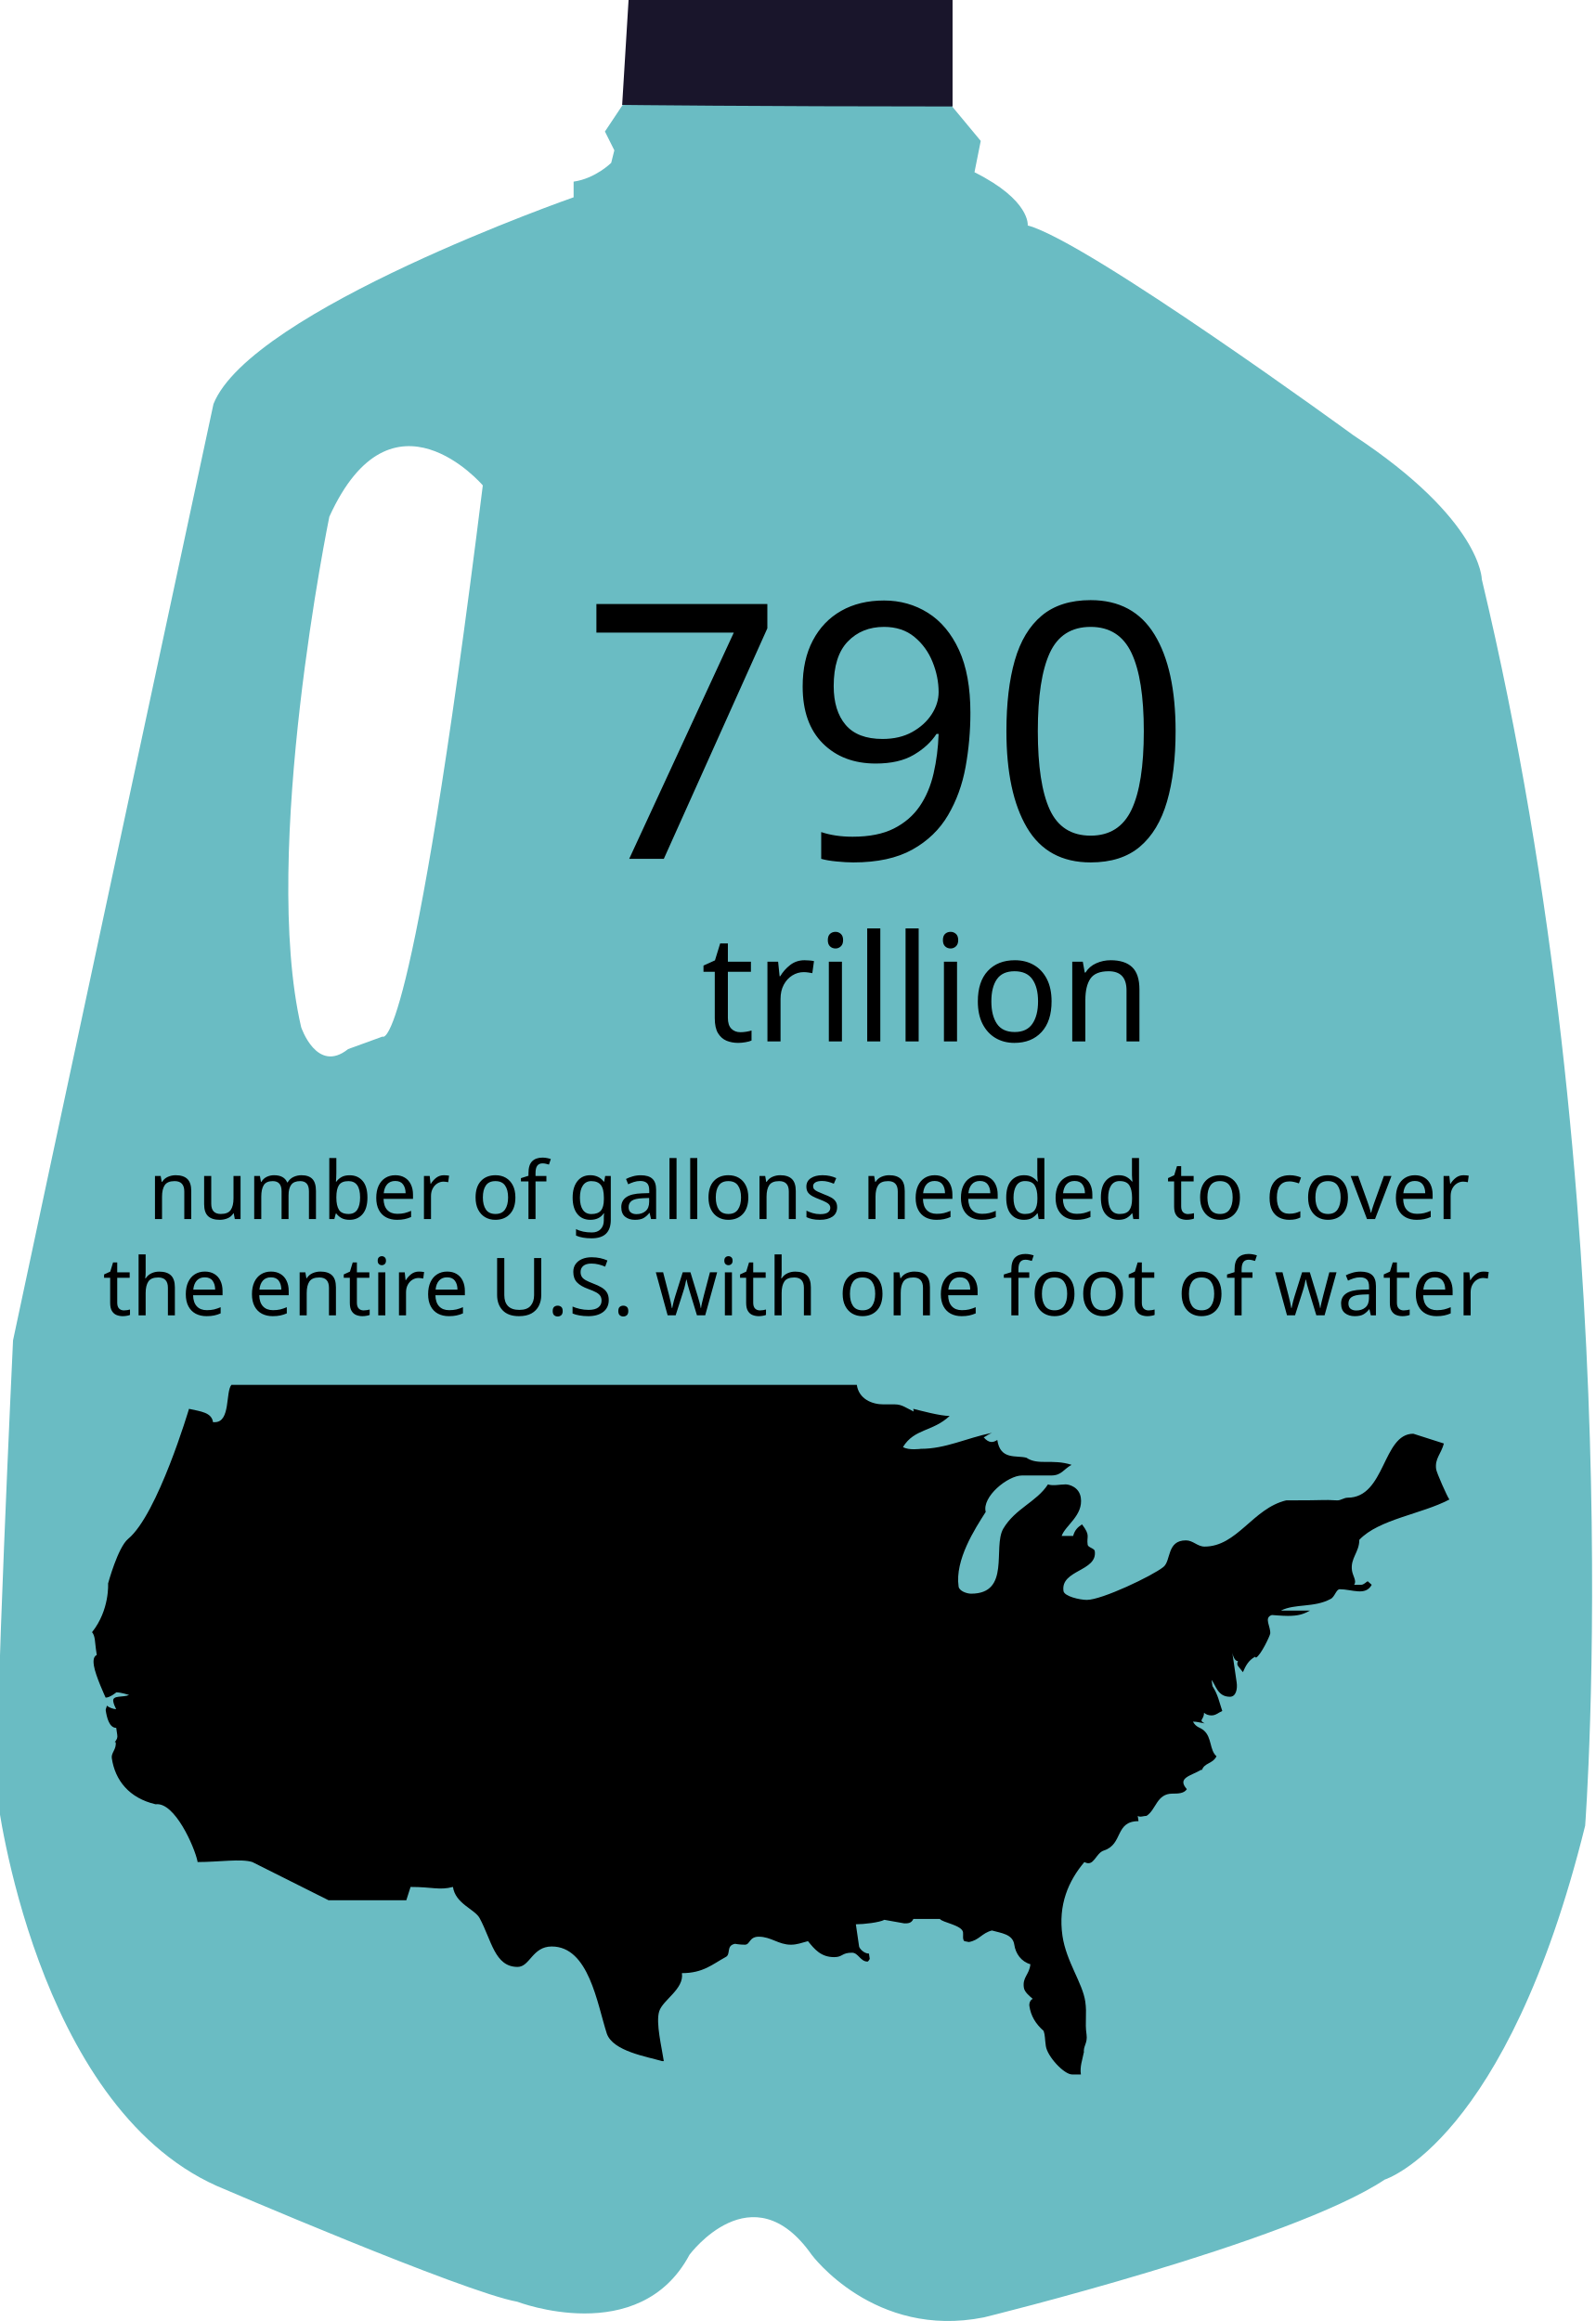
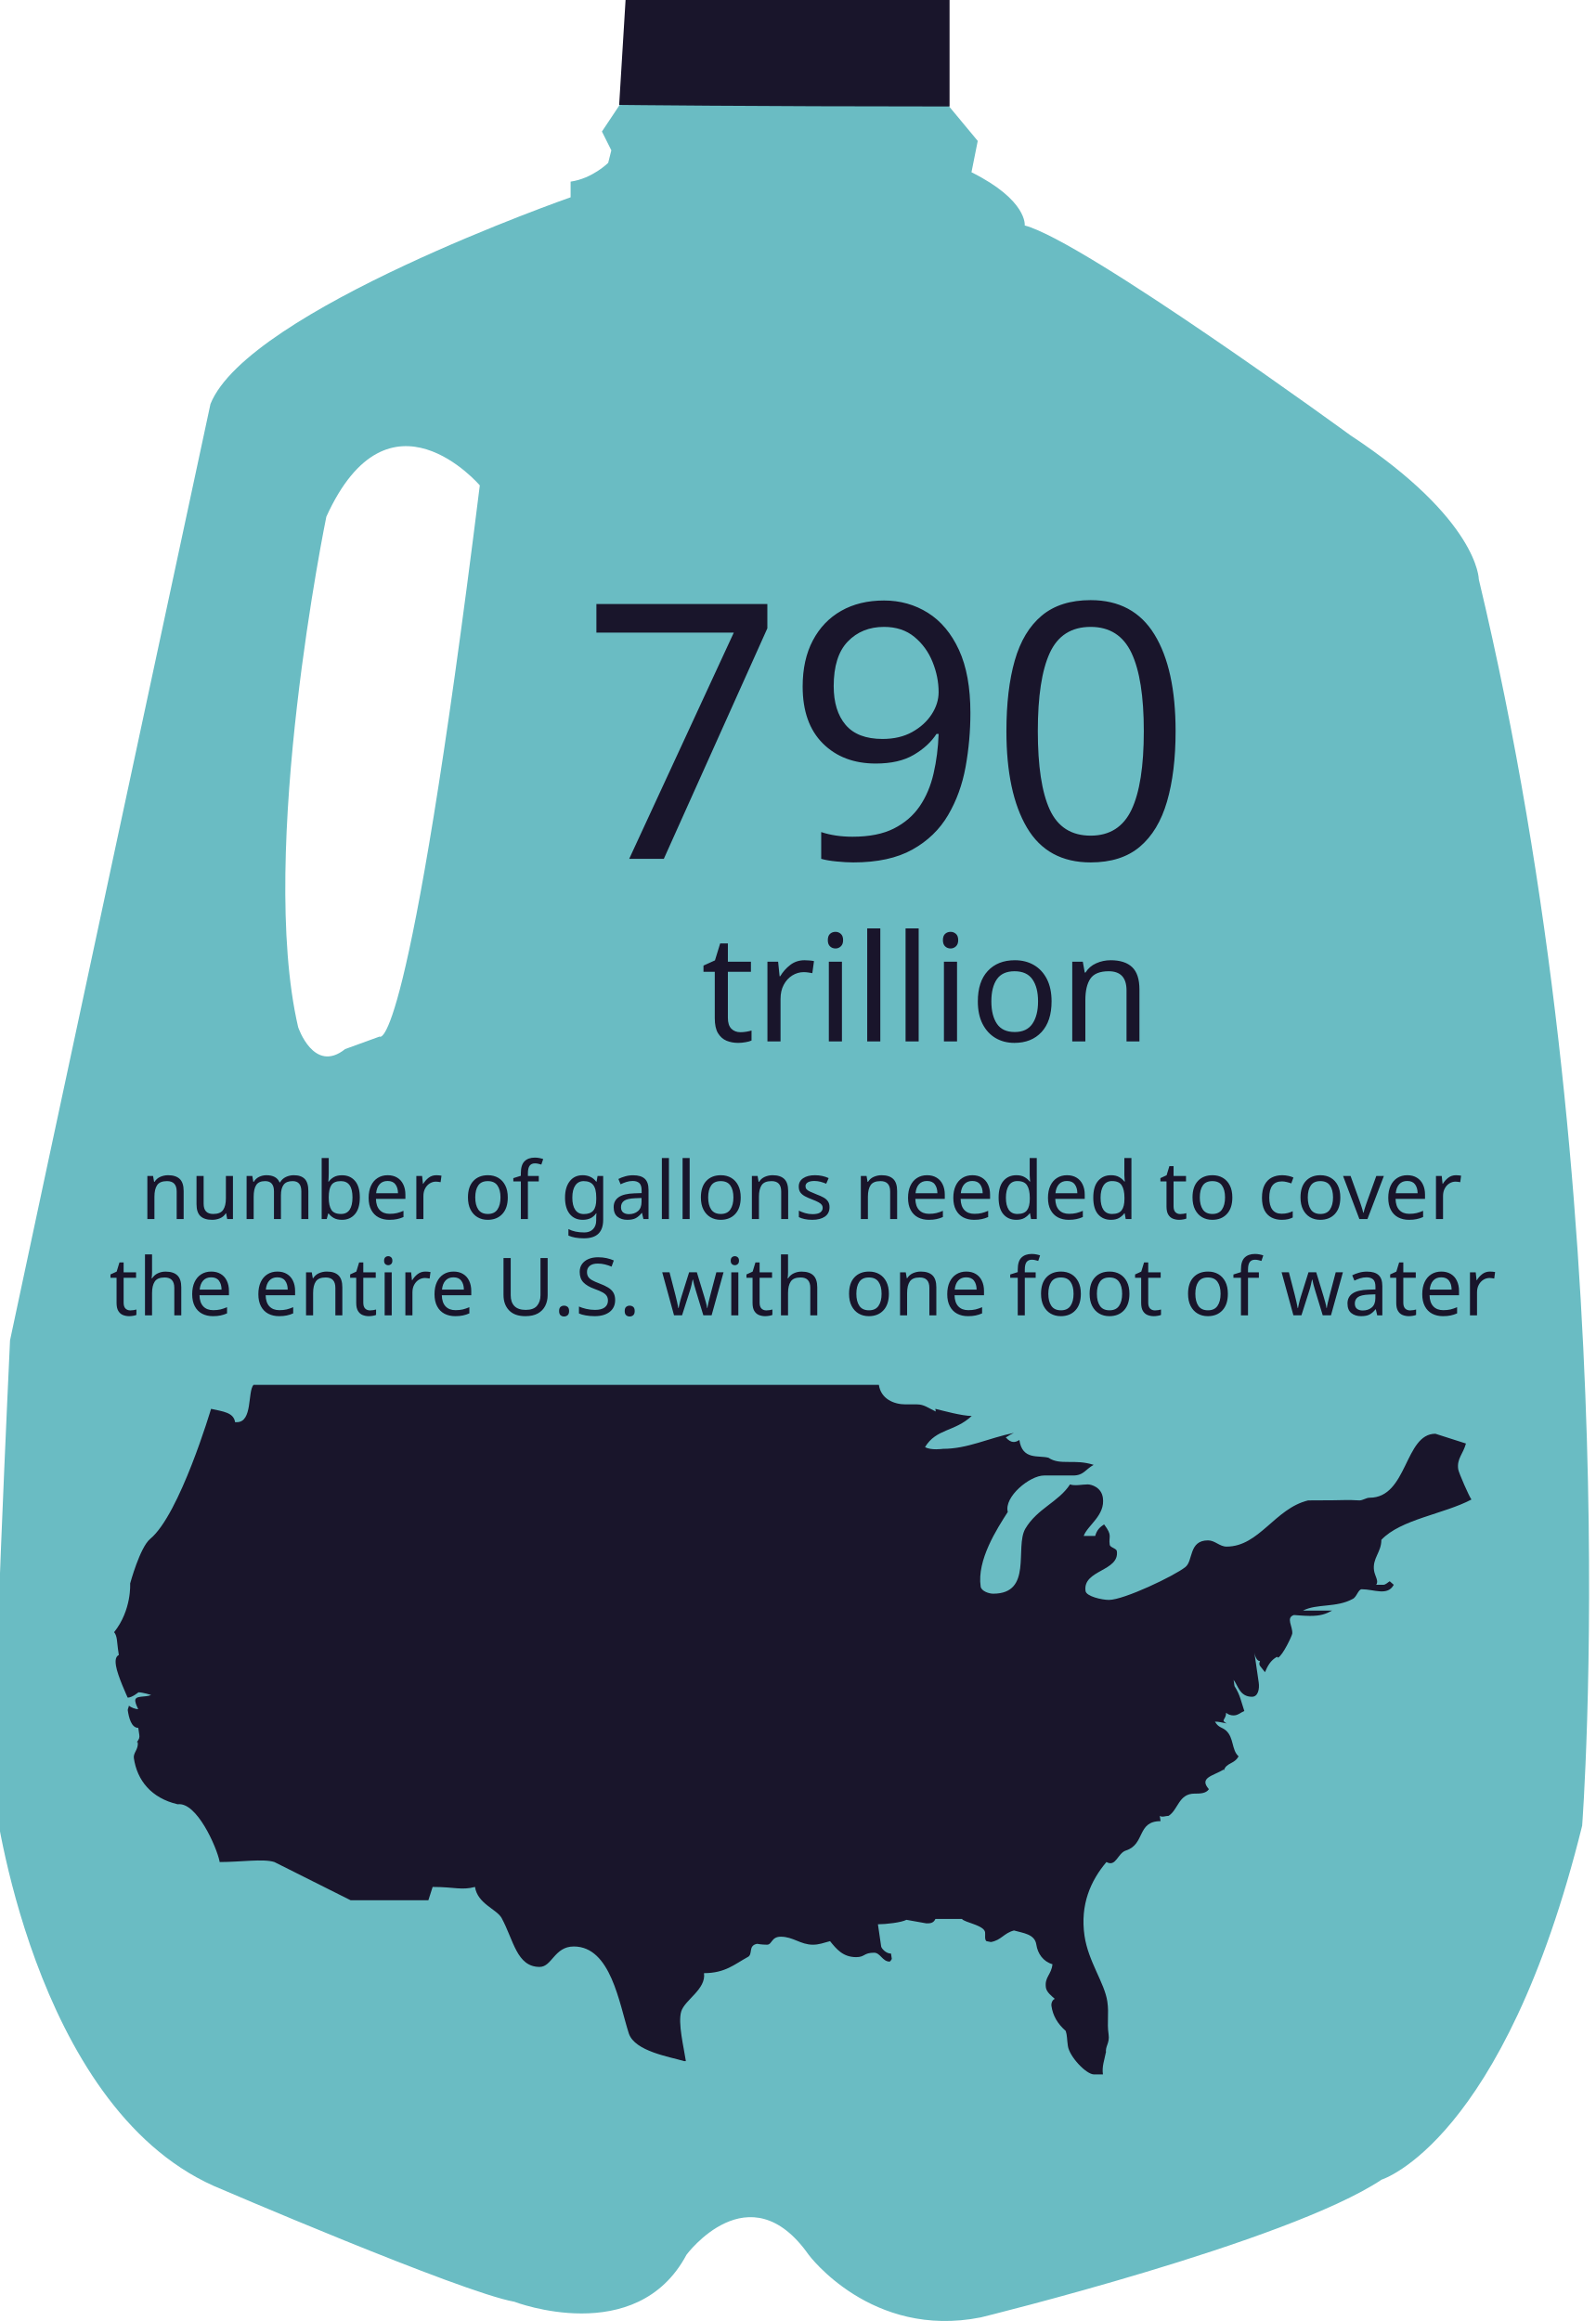
<svg xmlns="http://www.w3.org/2000/svg" version="1.1" id="Layer_1" x="0px" y="0px" width="536.378px" height="780.521px" viewBox="0 0 536.378 780.521" enable-background="new 0 0 536.378 780.521" xml:space="preserve">
  <g>
    <g>
-       <path fill="#6ABCC3" d="M329.794,47.392l-2.105,10.53c18.959,9.479,17.902,17.903,17.902,17.903    c20.011,5.263,109.521,70.558,109.521,70.558c43.176,28.433,43.176,48.442,43.176,48.442    c50.553,211.678,34.752,419.134,34.752,419.134c-26.328,106.364-67.396,119.005-67.396,119.005    C434.048,754.024,330.852,779.3,330.852,779.3c-36.86,7.373-57.922-21.062-57.922-21.062c-20.01-28.436-41.069,0-41.069,0    c-16.853,31.595-57.922,15.798-57.922,15.798c-17.903-3.157-101.101-38.964-101.101-38.964    c-61.081-27.385-73.72-130.586-73.72-130.586c-1.052-20.012,5.267-153.751,5.267-153.751    C9.3,427.212,71.786,135.853,71.786,135.853c12.635-31.595,121.105-69.508,121.105-69.508v-5.267    c7.373-1.051,12.637-6.318,12.637-6.318l1.055-4.212l-3.161-6.318l8.424-12.636l2.175-18.333l100.025,15.161L329.794,47.392z     M162.352,163.23c0,0-30.543-35.806-51.604,10.534c0,0-23.17,112.683-9.479,171.655c0,0,5.267,15.797,15.798,7.373l11.584-4.212    C128.651,348.581,138.13,358.056,162.352,163.23z" />
+       <path fill="#6ABCC3" d="M328.785,47.392l-2.105,10.53c18.959,9.479,17.902,17.903,17.902,17.903    c20.01,5.263,109.521,70.558,109.521,70.558c43.176,28.433,43.176,48.442,43.176,48.442    c50.553,211.678,34.752,419.134,34.752,419.134c-26.328,106.364-67.396,119.005-67.396,119.005    C433.039,754.024,329.841,779.3,329.841,779.3c-36.859,7.373-57.922-21.062-57.922-21.062c-20.01-28.438-41.069,0-41.069,0    c-16.853,31.595-57.922,15.798-57.922,15.798c-17.903-3.157-101.101-38.964-101.101-38.964    c-61.081-27.387-73.72-130.586-73.72-130.586c-1.052-20.014,5.267-153.751,5.267-153.751    c4.915-23.523,67.401-314.882,67.401-314.882C83.41,104.258,191.88,66.345,191.88,66.345v-5.267    c7.373-1.051,12.637-6.318,12.637-6.318l1.055-4.212l-3.161-6.318l8.424-12.636l2.175-18.333l100.027,15.161L328.785,47.392z     M161.342,163.23c0,0-30.543-35.806-51.604,10.534c0,0-23.17,112.683-9.479,171.655c0,0,5.267,15.797,15.798,7.373l11.584-4.212    C127.641,348.581,137.12,358.056,161.342,163.23z" />
    </g>
-     <path fill="#19152B" d="M209.215,35.279c0,0,45.303,0.528,111.104,0.528V0H211.368L209.215,35.279z" />
+     <path fill="#19152B" d="M208.205,35.279c0,0,45.303,0.528,111.105,0.528V0H210.358L208.205,35.279z" />
  </g>
  <rect x="32.689" y="390.261" fill="none" width="468" height="59.5" />
-   <text transform="matrix(1 0 0 1 49.8149 409.9434)" font-family="'Interstate-Regular'" font-size="27">number of gallons needed to cover </text>
-   <text transform="matrix(1 0 0 1 34.5601 442.3438)" font-family="'Interstate-Regular'" font-size="27">the entire U.S. with one foot of water</text>
-   <text transform="matrix(1 0 0 1 195.2695 288.8154)" font-family="'Interstate-Bold'" font-size="120">790</text>
-   <text transform="matrix(1 0 0 1 235.7646 350.21)" font-family="'Interstate-Bold'" font-size="50">trillion</text>
-   <path d="M38.892,585.841c0.348,2.389-1.561,3.587-1.3,5.376c1.088,7.471,5.819,13.452,14.734,15.539  c6.409-0.894,13.081,14.343,14.074,19.127l0.043,0.297c7.128,0,14.681-1.197,18.411,0l25.639,12.854h26.137l1.429-4.481  c7.429,0,9.674,1.196,14.255,0c0.826,5.672,7.326,7.475,8.954,10.462c4.051,7.467,5.06,16.431,12.784,16.431  c4.159,0,4.936-6.871,11.478-6.871c12.463,0,15.249,19.127,18.52,29.287c2.055,5.978,13.606,7.769,18.567,9.261h0.6  c-0.653-4.482-2.762-12.848-1.548-16.735c1.219-3.884,8.424-7.466,7.641-12.848c7.126,0,10.262-2.988,14.655-5.385  c1.947-0.884,0.03-3.876,3.208-4.477c0,0,1.532,0.298,3.31,0.298c1.785,0,1.393-2.688,4.661-2.688c4.157,0,6.629,2.688,10.786,2.688  c2.075,0,3.478-0.595,5.768-1.192c2.177,2.686,4.347,5.371,8.8,5.371c2.971,0,2.457-1.487,6.021-1.487  c2.081,0,2.812,2.986,5.192,2.986c0.294,0,0.759-0.894,0.759-0.894l-0.262-1.79c-1.779,0-3.234-1.804-3.32-2.396  c-0.306-2.093-0.435-2.987-1.087-7.464c2.67,0,7.929-0.605,9.583-1.501l6.708,1.196c1.193,0,2.377,0,3.051-1.498h8.91  c0.77,1.197,7.435,2.093,7.782,4.481c0.131,0.901-0.246,2.396,0.437,2.994l1.523,0.296c3.478-0.598,4.32-2.987,7.756-3.883  c3.104,0.896,7.004,1.191,7.525,4.779c0.437,2.994,2.315,5.678,5.416,6.575c-0.372,3.586-2.724,4.296-2.201,7.881  c0.22,1.501,1.977,2.878,3.003,3.769c-0.853,0.303-1.27,1.501-1.14,2.396c0.479,3.29,2.066,5.978,4.788,8.372  c0.514,1.486,0.392,2.686,0.74,5.08c0.522,3.582,6.147,9.563,8.815,9.563c0.891,0,2.075,0,2.972,0  c-0.392-2.692,0.49-4.785,0.993-7.471l0.043,0.297c-0.348-2.39,1.302-3.283,0.865-6.279c-0.608-4.181,0.186-6.877-0.423-11.058  c-0.914-6.273-6.412-13.447-7.674-22.108c-1.523-10.463,2.058-18.533,7.374-24.812c3.239,1.802,3.727-2.988,6.568-3.884  c6.527-2.092,3.613-9.864,11.633-9.864l-0.26-1.786c0.679,0.593,2.075,0,2.97,0c3.254-2.094,3.364-7.475,8.714-7.475  c1.778,0,3.857,0,4.828-1.489c-3.387-3.86,1.243-4.406,4.99-6.61l0.037,0.332c0.794-2.692,3.555-2.094,4.948-4.785  c-2.379-2.088-1.514-6.273-4.232-8.668c-1.358-1.186-2.503-0.895-3.702-2.987c1.483,0,2.125,0.301,3.946,0.593  c-2.254-1.186-0.173-1.186-0.218-3.576c0.678,0.594,1.604,0.891,2.5,0.891c1.489,0,2.242-0.891,3.644-1.489  c-1.027-2.987-1.376-5.382-3.3-8.37l-0.305-2.094c1.454,1.796,2.02,5.68,6.175,5.68c2.083,0,2.58-2.691,2.274-4.785  c-0.303-2.081-0.913-6.271-1.479-10.162c0,0,0.436,2.948,1.918,2.948c-0.673,1.495,0.163,1.646,1.66,3.738  c0.887-2.093,1.866-3.987,4.064-5.187l0.341,0.303c1.653-0.895,4.599-7.173,4.772-8.073c0.237-2.392-2.273-5.38,0.567-6.273  c0.297,0,3.304,0.296,5.386,0.296c3.57,0,5.262-0.599,7.46-1.791h-9.802c4.702-2.39,11.157-0.9,16.665-3.889  c1.396-0.593,1.895-3.284,3.091-3.284c4.151,0,8.661,2.389,10.766-1.495l-1.361-1.194c-0.549,0.296-1.309,1.194-2.204,1.194  c-0.888,0-1.477,0-2.371,0c1.011-1.194-0.436-2.991-0.696-4.781c-0.609-4.186,2.476-6.156,2.459-10.338  c6.536-6.942,21.007-8.646,30.294-13.566c-0.729-0.902-4.275-8.968-4.449-10.164c-0.522-3.583,1.632-5.082,2.599-8.663l-10.28-3.288  c-10.396,0-9.344,21.513-22.109,21.513c-1.186,0-2.251,0.904-3.438,0.904c-5.985-0.302-1.779,0-17.232,0  c-11.188,2.684-16.445,15.536-27.431,15.536c-2.372,0-3.876-2.092-6.247-2.092c-6.534,0-4.941,6.872-7.601,8.961  c-3.729,2.987-20.668,11.059-25.726,11.059c-2.372,0-7.592-1.196-7.853-2.987c-1.044-7.173,11.519-6.575,10.518-13.447  c-0.131-0.898-2.256-1.2-2.386-2.094c-0.435-2.986,1.046-2.986-1.897-6.872c-1.353,0.895-2.406,1.793-2.992,3.886H357  c1.259-3.586,7.313-6.875,6.443-12.854c-0.521-3.584-3.92-4.479-5.106-4.479c-1.79,0-4.379,0.593-5.939,0  c-3.888,5.975-11.011,8.066-15.057,14.94c-3.54,6.271,2.584,21.815-10.788,21.815c-1.476,0-3.983-0.896-4.201-2.389  c-1.306-8.969,5.488-19.427,9.116-25.106c-1.334-5.082,7.418-12.252,12.181-12.252c2.661,0,5.335,0,9.788,0  c3.569,0,4.16-2.092,6.908-3.583c-6.542-2.092-11.247,0.295-15.194-2.39c-3.399-0.902-8.79,0.89-9.79-5.979  c-1.345,0.895-2.79,1.197-4.583-0.896c0.302,0,1.357-0.898,2.761-1.491c-8.659,1.787-15.554,5.373-23.875,5.373  c0,0-4.068,0.597-6.022-0.595c3.837-6.279,9.946-5.081,15.697-10.461c-3.266,0-9.761-1.794-12.231-2.393l0.131,0.9  c-2.545-1.197-3.904-2.395-6.29-2.395c-1.482,0-2.37,0-3.853,0c-3.867,0-8.283-1.791-8.979-6.572H77.822  c-2.023,2.389-0.248,12.551-5.589,12.551h-0.601c-0.479-3.287-4.084-3.584-8.075-4.484c0,0-10.525,35.512-20.468,43.734  c-3.476,2.872-6.744,15.008-6.744,15.008s0.576,8.899-5.394,16.371c1.069,1.196,0.983,3.488,1.287,5.574  c0.13,0.896,0.174,1.191,0.306,2.1c-1.401,0.592-1.096,2.686-0.966,3.58c0.479,3.292,3.944,10.755,3.944,10.755  c1.483,0,3.605-1.79,3.605-1.79c1.483,0,4.281,0.896,4.281,0.896c-1.951,0.894-5.64,0-5.334,2.092  c0.13,0.896,0.557,1.791,0.983,2.686c-0.889,0-2.464-0.592-3.143-1.19c0.043,0.296-0.419,1.19-0.375,1.498  c0.348,2.39,1.166,5.972,3.543,5.972c0.13,0.895,0.218,1.498,0.349,2.395c0.13,0.895-0.08,1.489-0.843,2.391H38.892z" />
+   <text transform="matrix(1 0 0 1 47.2559 409.9434)" fill="#19152B" font-family="'Interstate-Regular'" font-size="27">number of gallons needed to cover </text>
+   <text transform="matrix(1 0 0 1 36.7114 442.3438)" fill="#19152B" font-family="'Interstate-Regular'" font-size="27">the entire U.S. with one foot of water</text>
+   <text transform="matrix(1 0 0 1 195.2695 288.8154)" fill="#19152B" font-family="'Interstate-Bold'" font-size="120">790</text>
+   <text transform="matrix(1 0 0 1 235.7646 350.21)" fill="#19152B" font-family="'Interstate-Bold'" font-size="50">trillion</text>
+   <path fill="#19152B" d="M46.311,585.841c0.348,2.391-1.561,3.587-1.3,5.376c1.088,7.471,5.819,13.452,14.734,15.539  c6.409-0.894,13.081,14.343,14.074,19.127l0.043,0.297c7.128,0,14.681-1.195,18.411,0l25.639,12.854h26.137l1.429-4.481  c7.429,0,9.674,1.196,14.255,0c0.826,5.672,7.326,7.477,8.954,10.462c4.051,7.469,5.06,16.433,12.784,16.433  c4.159,0,4.936-6.871,11.478-6.871c12.463,0,15.249,19.127,18.52,29.287c2.055,5.978,13.606,7.769,18.567,9.261h0.6  c-0.653-4.482-2.762-12.848-1.548-16.735c1.219-3.884,8.424-7.466,7.641-12.848c7.126,0,10.262-2.988,14.655-5.385  c1.947-0.886,0.03-3.876,3.208-4.479c0,0,1.532,0.298,3.31,0.298c1.785,0,1.393-2.688,4.661-2.688c4.157,0,6.628,2.688,10.787,2.688  c2.073,0,3.478-0.595,5.769-1.19c2.176,2.686,4.346,5.371,8.799,5.371c2.971,0,2.457-1.487,6.021-1.487  c2.082,0,2.812,2.986,5.19,2.986c0.295,0,0.761-0.896,0.761-0.896l-0.263-1.79c-1.778,0-3.233-1.804-3.319-2.396  c-0.308-2.095-0.437-2.987-1.088-7.464c2.672,0,7.93-0.605,9.584-1.501l6.706,1.194c1.193,0,2.377,0,3.051-1.498h8.91  c0.771,1.197,7.438,2.095,7.783,4.481c0.131,0.9-0.246,2.396,0.439,2.994l1.52,0.296c3.48-0.599,4.32-2.987,7.756-3.883  c3.105,0.896,7.004,1.189,7.525,4.777c0.438,2.994,2.314,5.68,5.416,6.575c-0.371,3.586-2.725,4.296-2.201,7.881  c0.221,1.501,1.977,2.878,3.004,3.771c-0.854,0.303-1.27,1.501-1.141,2.396c0.479,3.29,2.066,5.979,4.789,8.372  c0.514,1.486,0.391,2.688,0.738,5.08c0.523,3.582,6.148,9.563,8.816,9.563c0.891,0,2.074,0,2.971,0  c-0.391-2.692,0.49-4.785,0.994-7.473l0.043,0.297c-0.348-2.39,1.301-3.281,0.865-6.277c-0.609-4.183,0.186-6.877-0.424-11.06  c-0.914-6.271-6.412-13.445-7.674-22.106c-1.523-10.463,2.059-18.533,7.371-24.812c3.24,1.804,3.73-2.986,6.568-3.884  c6.527-2.092,3.613-9.864,11.633-9.864l-0.26-1.785c0.68,0.594,2.076,0,2.971,0c3.254-2.095,3.363-7.476,8.713-7.476  c1.779,0,3.857,0,4.828-1.489c-3.387-3.858,1.244-4.404,4.99-6.608l0.037,0.332c0.795-2.692,3.555-2.096,4.949-4.785  c-2.379-2.088-1.516-6.273-4.232-8.668c-1.355-1.188-2.504-0.896-3.703-2.987c1.484,0,2.125,0.301,3.947,0.593  c-2.254-1.186-0.174-1.186-0.219-3.574c0.678,0.594,1.604,0.891,2.5,0.891c1.49,0,2.242-0.891,3.645-1.489  c-1.025-2.986-1.377-5.382-3.301-8.37l-0.305-2.094c1.455,1.796,2.02,5.68,6.176,5.68c2.082,0,2.58-2.689,2.273-4.783  c-0.303-2.081-0.912-6.271-1.479-10.162c0,0,0.436,2.946,1.918,2.946c-0.674,1.495,0.162,1.646,1.66,3.738  c0.887-2.093,1.865-3.987,4.061-5.187l0.344,0.303c1.65-0.896,4.6-7.173,4.77-8.073c0.238-2.392-2.27-5.38,0.568-6.271  c0.297,0,3.303,0.296,5.385,0.296c3.57,0,5.262-0.601,7.461-1.791h-9.803c4.703-2.392,11.158-0.9,16.666-3.891  c1.395-0.593,1.895-3.282,3.09-3.282c4.152,0,8.662,2.389,10.766-1.495l-1.357-1.194c-0.553,0.296-1.312,1.194-2.205,1.194  c-0.891,0-1.479,0-2.371,0c1.012-1.194-0.438-2.991-0.695-4.781c-0.609-4.188,2.477-6.156,2.459-10.338  c6.535-6.942,21.006-8.646,30.293-13.566c-0.729-0.9-4.273-8.968-4.449-10.164c-0.521-3.583,1.633-5.082,2.6-8.663l-10.279-3.288  c-10.395,0-9.344,21.515-22.107,21.515c-1.188,0-2.254,0.902-3.439,0.902c-5.986-0.302-1.779,0-17.232,0  c-11.188,2.686-16.443,15.536-27.432,15.536c-2.371,0-3.875-2.092-6.246-2.092c-6.535,0-4.939,6.872-7.602,8.961  c-3.729,2.987-20.668,11.061-25.727,11.061c-2.371,0-7.592-1.196-7.852-2.987c-1.045-7.173,11.518-6.575,10.518-13.447  c-0.131-0.896-2.256-1.2-2.387-2.094c-0.436-2.986,1.047-2.986-1.896-6.872c-1.354,0.896-2.406,1.793-2.992,3.886h-3.863  c1.26-3.586,7.312-6.875,6.443-12.854c-0.521-3.584-3.92-4.479-5.105-4.479c-1.791,0-4.379,0.594-5.938,0  c-3.891,5.977-11.014,8.066-15.059,14.94c-3.541,6.271,2.584,21.813-10.789,21.813c-1.475,0-3.98-0.896-4.201-2.389  c-1.305-8.969,5.488-19.427,9.117-25.104c-1.334-5.082,7.418-12.253,12.184-12.253c2.658,0,5.334,0,9.785,0  c3.568,0,4.16-2.093,6.908-3.583c-6.543-2.093-11.248,0.296-15.191-2.391c-3.4-0.902-8.791,0.891-9.791-5.979  c-1.348,0.895-2.789,1.195-4.582-0.896c0.301,0,1.354-0.896,2.76-1.491c-8.658,1.787-15.553,5.373-23.875,5.373  c0,0-4.066,0.599-6.021-0.595c3.836-6.279,9.945-5.081,15.697-10.461c-3.266,0-9.762-1.794-12.23-2.395l0.131,0.9  c-2.545-1.197-3.904-2.395-6.291-2.395c-1.482,0-2.369,0-3.852,0c-3.867,0-8.283-1.791-8.98-6.572H85.24  c-2.023,2.389-0.248,12.551-5.589,12.551H79.05c-0.479-3.287-4.084-3.584-8.075-4.484c0,0-10.525,35.514-20.468,43.734  c-3.476,2.872-6.744,15.008-6.744,15.008s0.576,8.899-5.394,16.371c1.069,1.196,0.983,3.488,1.287,5.574  c0.13,0.896,0.174,1.189,0.306,2.1c-1.401,0.592-1.096,2.688-0.966,3.58c0.479,3.292,3.944,10.755,3.944,10.755  c1.483,0,3.605-1.79,3.605-1.79c1.483,0,4.281,0.896,4.281,0.896c-1.951,0.894-5.64,0-5.334,2.092  c0.13,0.896,0.557,1.791,0.983,2.688c-0.889,0-2.464-0.594-3.143-1.19c0.043,0.296-0.419,1.19-0.375,1.498  c0.348,2.39,1.166,5.972,3.543,5.972c0.13,0.896,0.218,1.498,0.349,2.396c0.13,0.895-0.08,1.488-0.843,2.391h0.304L46.311,585.841  L46.311,585.841z" />
</svg>
